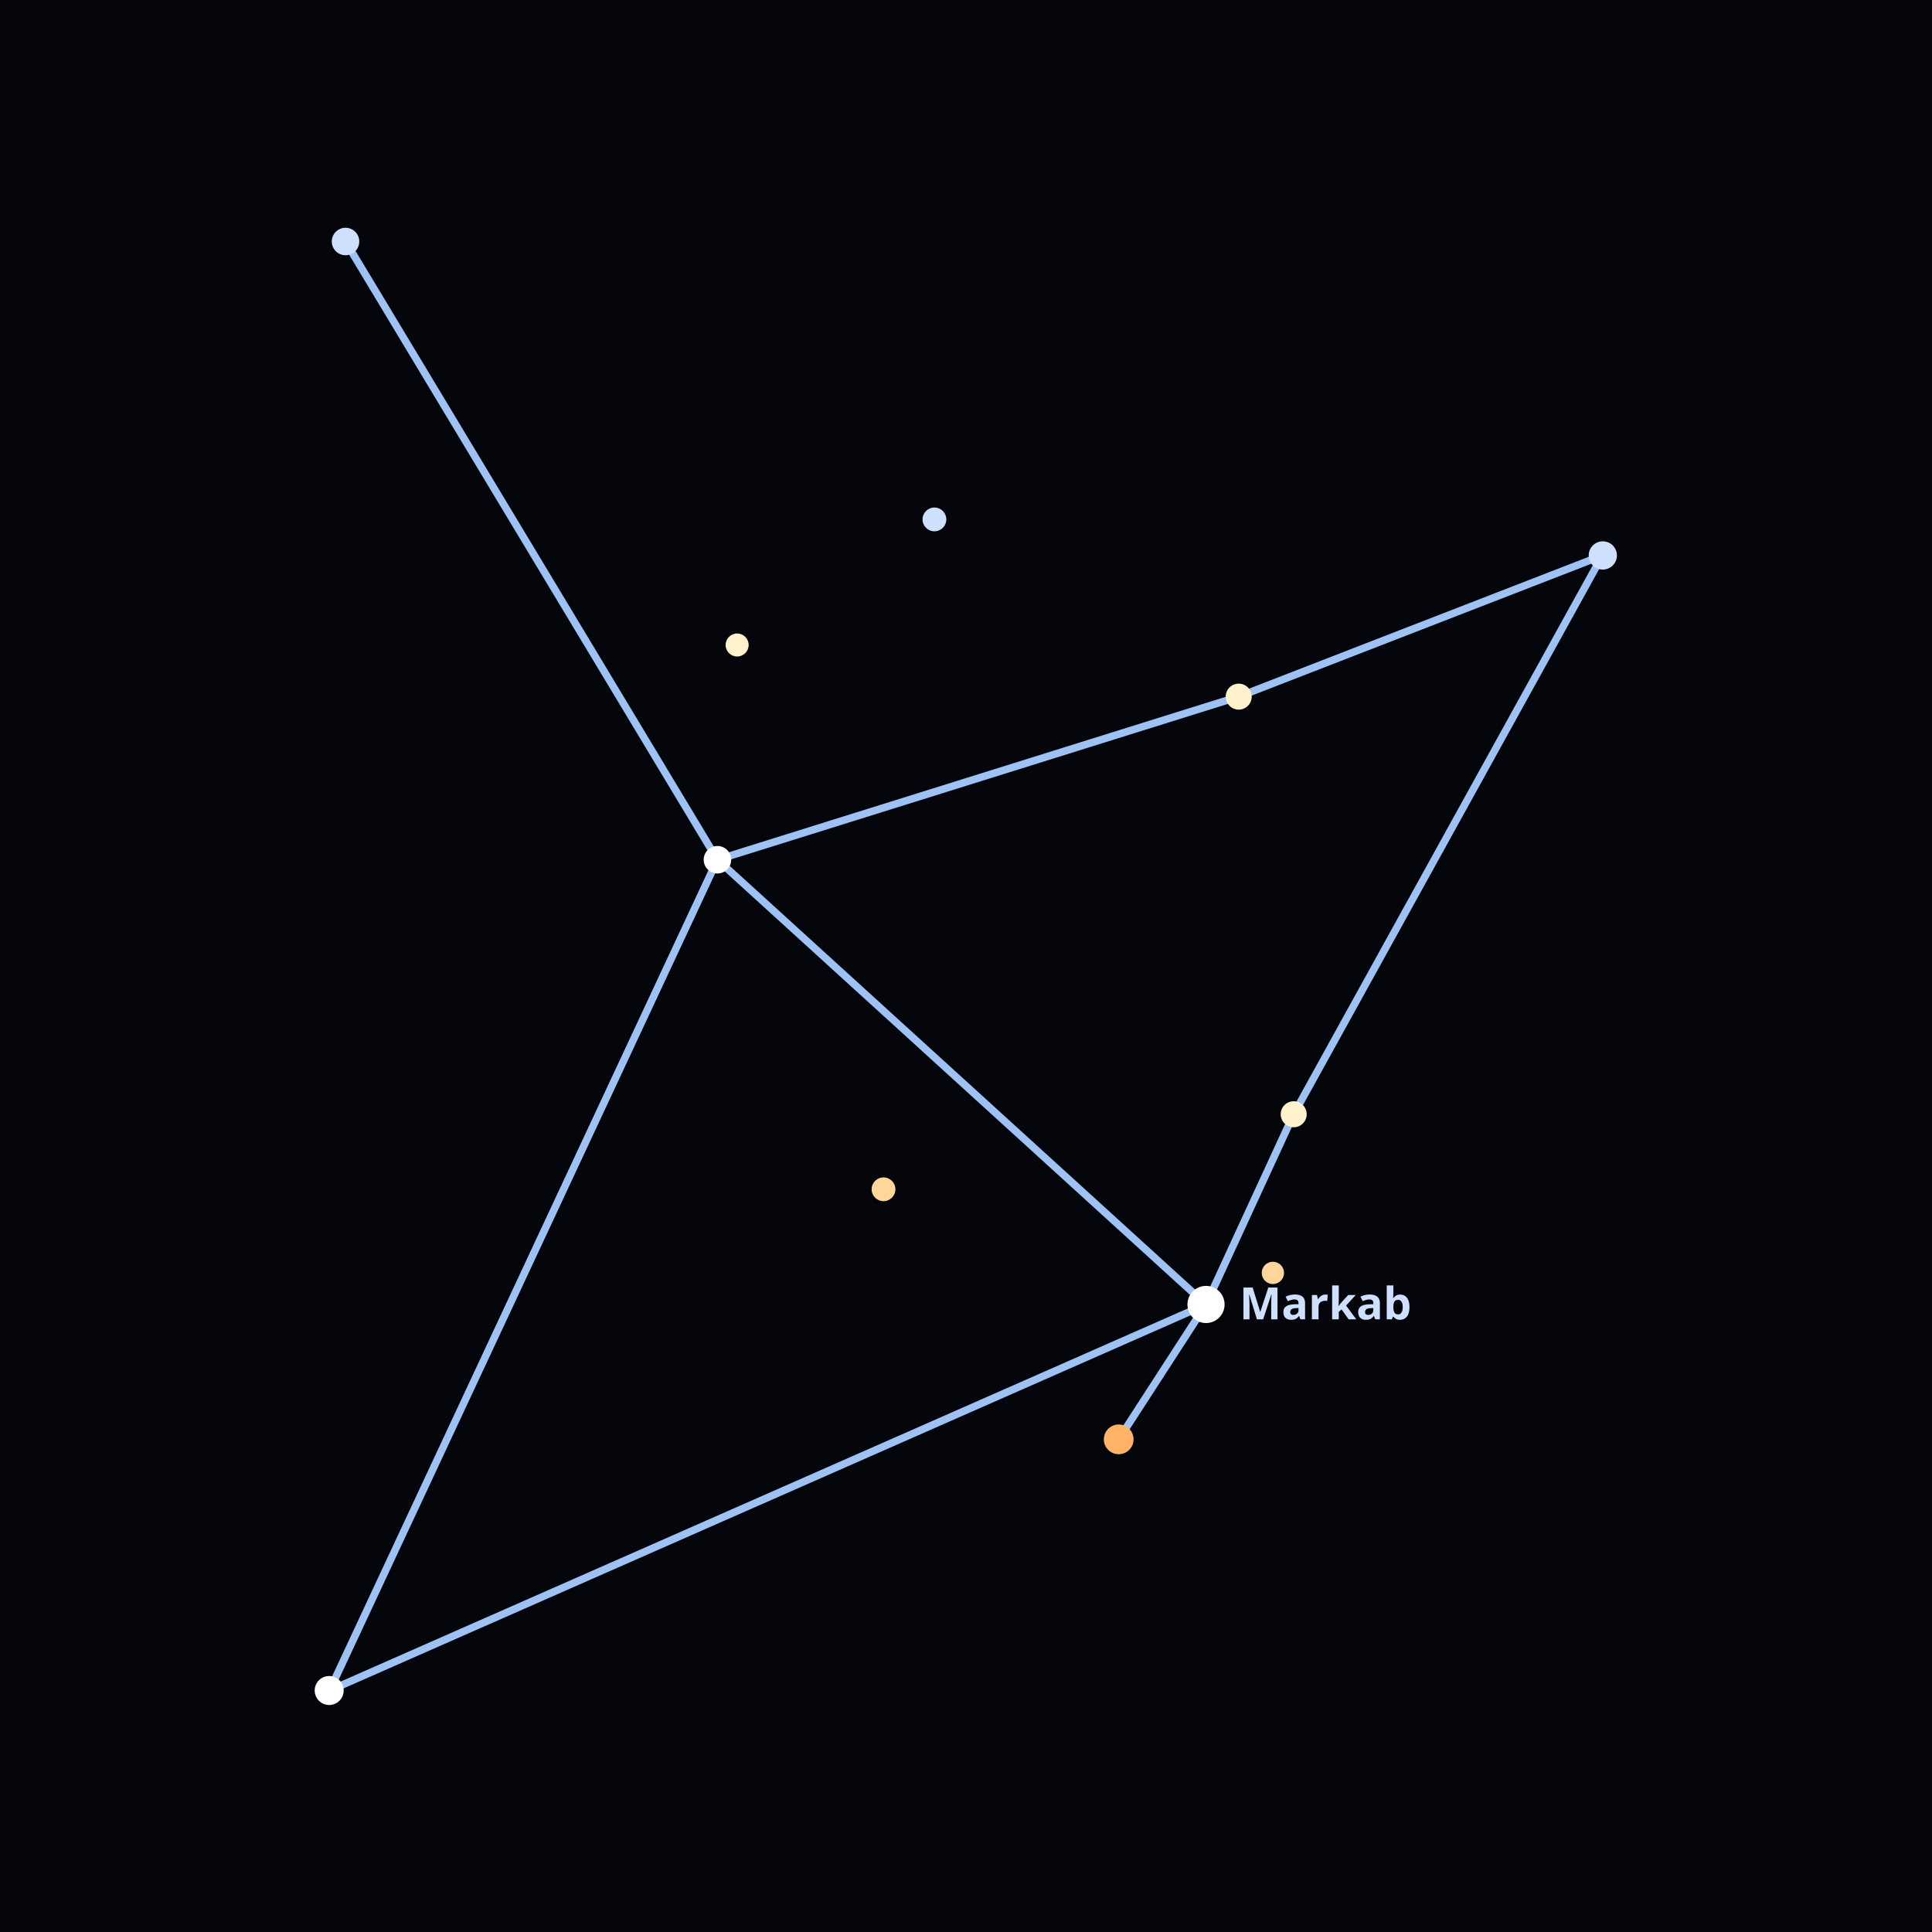
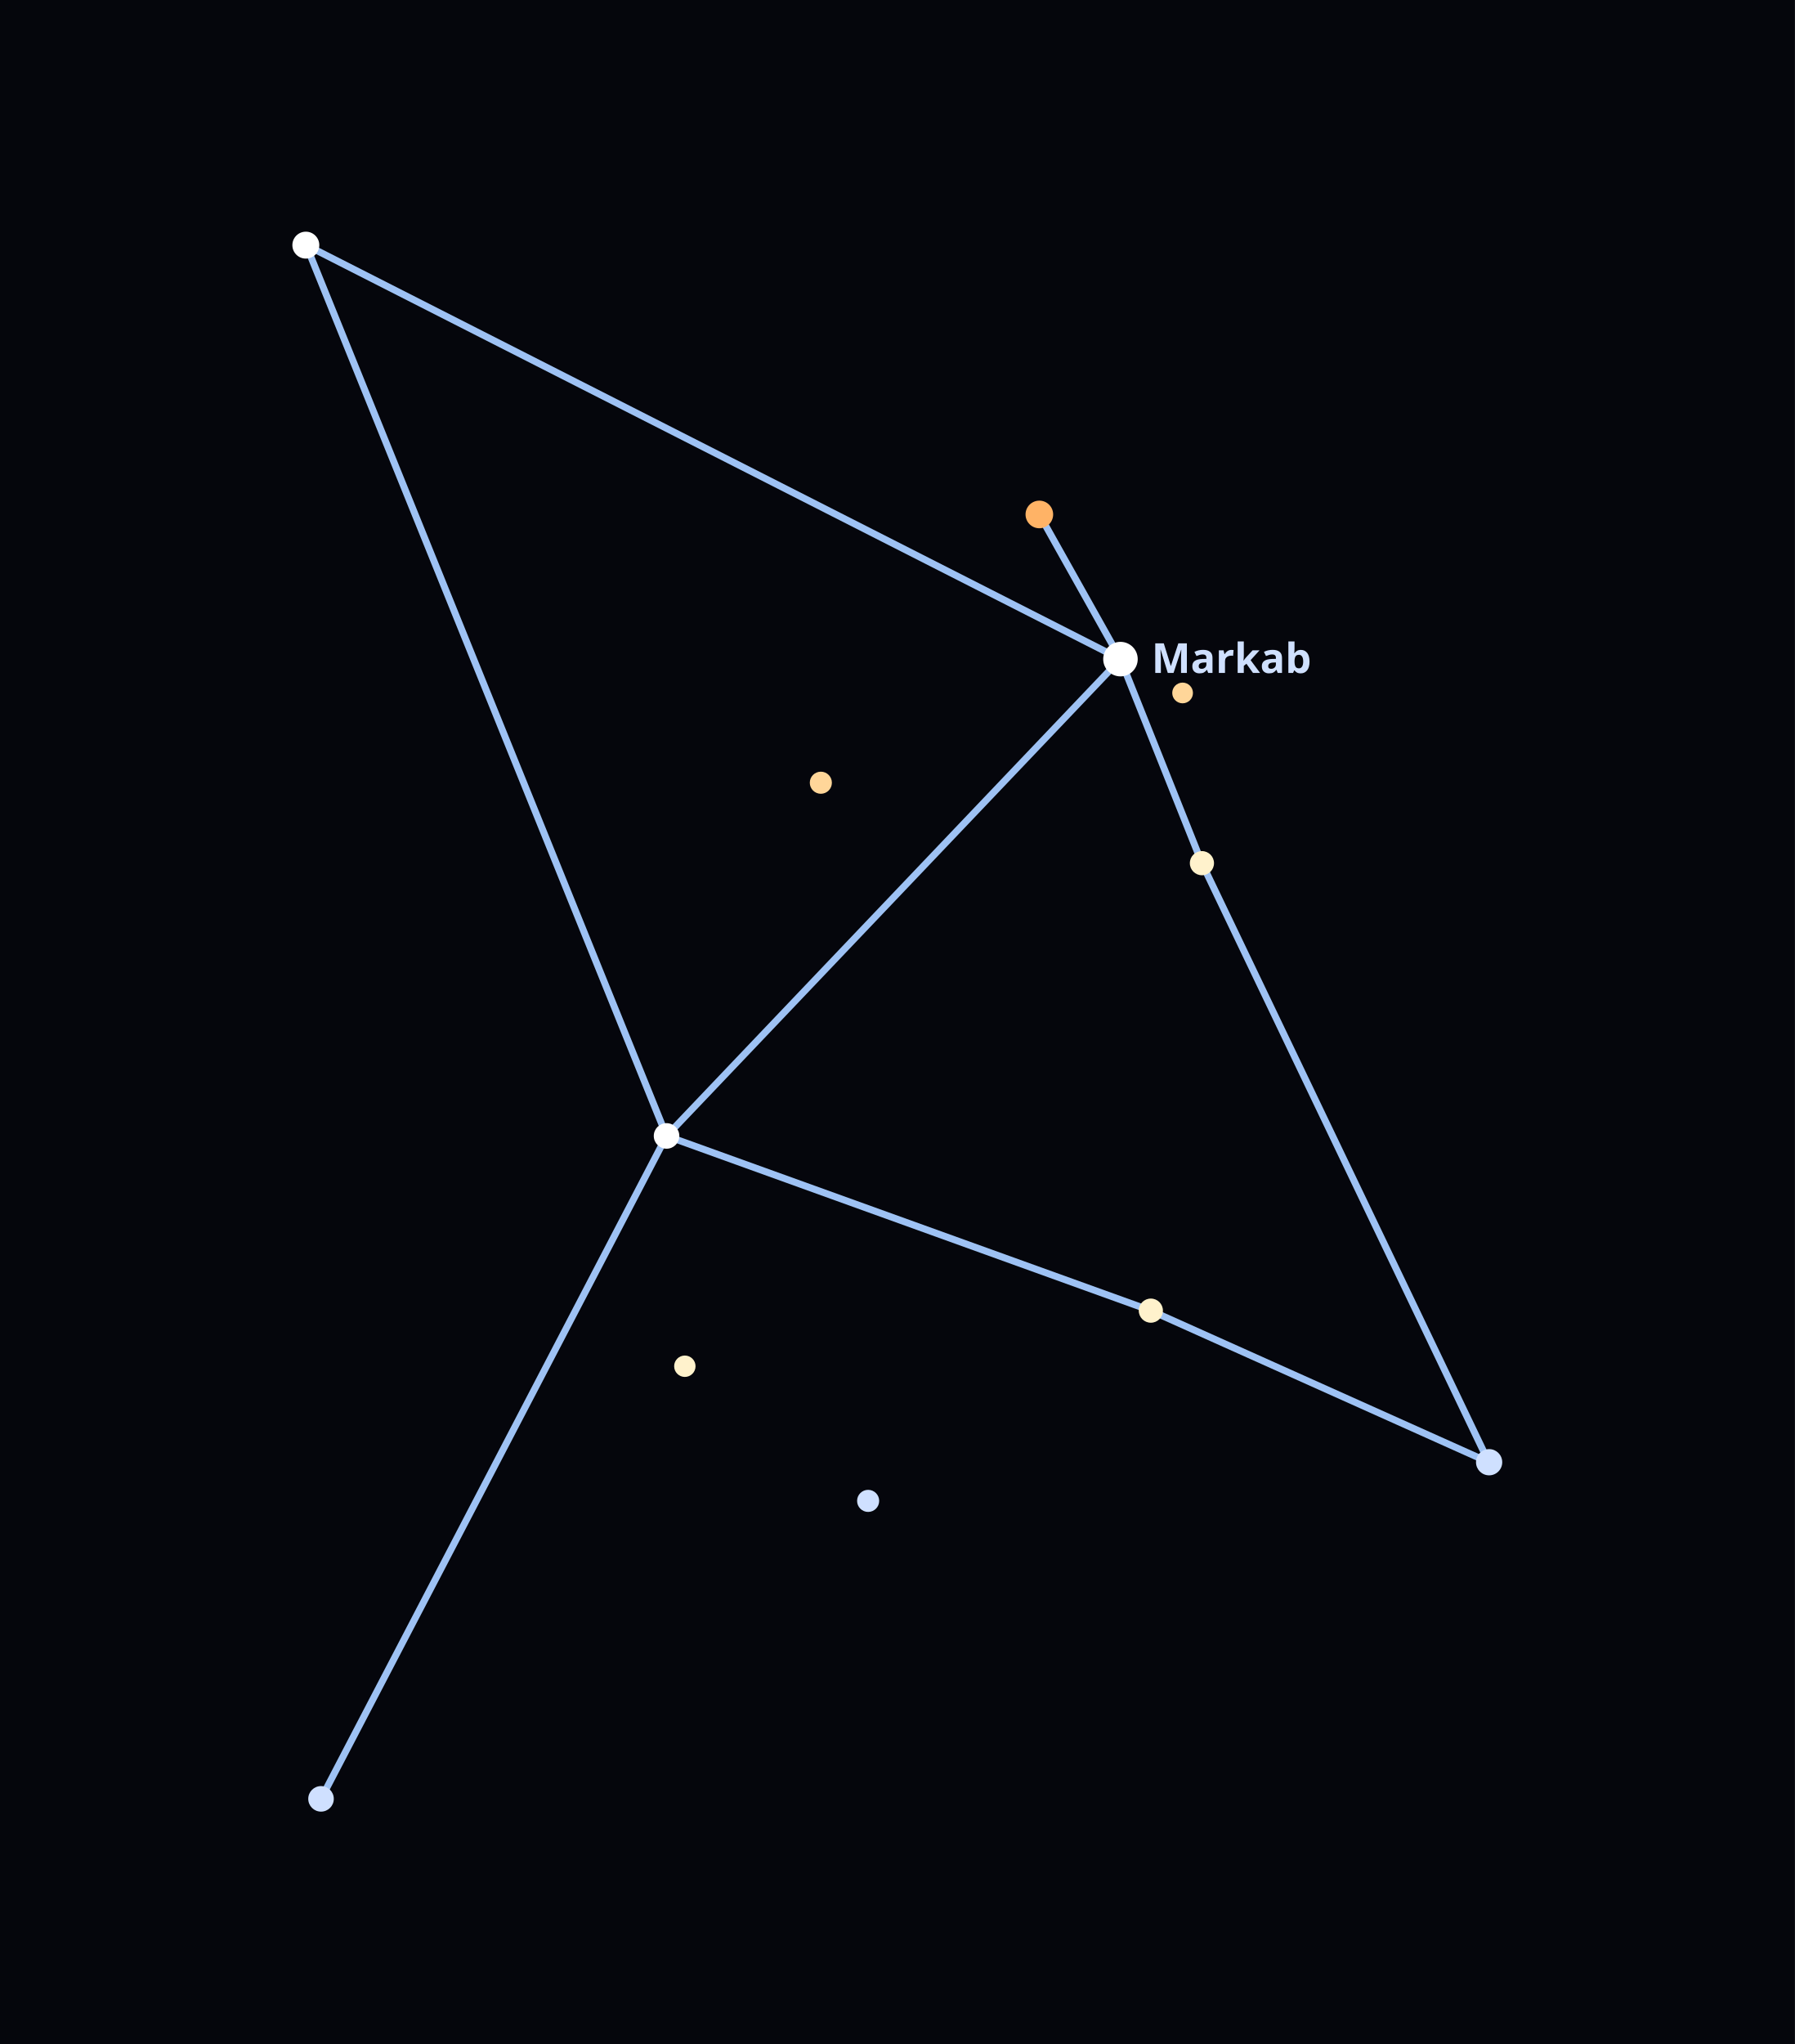
- <svg xmlns="http://www.w3.org/2000/svg" viewBox="0 0 520 520" font-family="Audiowide, Segoe UI, sans-serif">
-   <rect width="520" height="520" fill="#05060c" />
-   <polyline points="301.1,387.4 324.6,351.1 348.2,299.9 431.3,149.5 333.4,187.5 193.1,231.4 88.7,455.0 324.6,351.1 193.1,231.4 93.0,65.0" fill="none" stroke="#a6ccff" stroke-width="2.0" stroke-opacity="0.95" stroke-linejoin="round" />
-   <circle class="star" cx="301.1" cy="387.4" r="4.0" fill="#ffb366" data-name="HIP 97278" data-meta="mag 2.72" />
-   <circle class="star" cx="324.6" cy="351.1" r="5.0" fill="#ffffff" data-name="Markab" data-meta="mag 0.76" />
-   <text x="333.6" y="355.1" fill="#cfe0ff" font-size="12" font-weight="bold">Markab</text>
-   <circle class="star" cx="348.2" cy="299.9" r="3.5" fill="#fff2cc" data-name="HIP 98036" data-meta="mag 3.71" />
-   <circle class="star" cx="431.4" cy="149.5" r="3.8" fill="#cfe0ff" data-name="HIP 99473" data-meta="mag 3.24" />
-   <circle class="star" cx="333.4" cy="187.5" r="3.5" fill="#fff2cc" data-name="HIP 97804" data-meta="mag 3.87" />
-   <circle class="star" cx="193.1" cy="231.4" r="3.7" fill="#ffffff" data-name="HIP 95501" data-meta="mag 3.36" />
-   <circle class="star" cx="88.6" cy="455.0" r="3.9" fill="#ffffff" data-name="HIP 93747" data-meta="mag 2.99" />
-   <circle class="star" cx="93.0" cy="65.0" r="3.7" fill="#cfe0ff" data-name="HIP 93805" data-meta="mag 3.43" />
-   <circle class="star" cx="-722.7" cy="-383.3" r="4.9" fill="#ffb366" data-name="Tarazed" data-meta="mag 1.06" />
-   <text x="-713.8" y="-379.3" fill="#cfe0ff" font-size="12" font-weight="bold">Tarazed</text>
-   <circle class="star" cx="-660.9" cy="824.0" r="4.0" fill="#fff2cc" data-name="Altair" data-meta="mag 2.81" />
-   <text x="-652.9" y="828.0" fill="#cfe0ff" font-size="12" font-weight="bold">Altair</text>
-   <circle class="star" cx="251.5" cy="139.8" r="3.2" fill="#cfe0ff" data-name="HIP 96468" data-meta="mag 4.36" />
-   <circle class="star" cx="237.8" cy="320.1" r="3.2" fill="#ffd699" data-name="HIP 96229" data-meta="mag 4.45" />
-   <circle class="star" cx="198.4" cy="173.6" r="3.1" fill="#fff2cc" data-name="HIP 95585" data-meta="mag 4.64" />
-   <circle class="star" cx="342.6" cy="342.6" r="3.0" fill="#ffd699" data-name="HIP 97938" data-meta="mag 4.71" />
+ <svg xmlns="http://www.w3.org/2000/svg" viewBox="0 0 520 592" font-family="Audiowide, Segoe UI, sans-serif">
+   <rect width="520" height="592" fill="#05060c" />
+   <polyline points="301.1,149.0 324.6,190.9 348.2,250.0 431.3,423.5 333.4,379.6 193.1,329.0 88.7,71.0 324.6,190.9 193.1,329.0 93.0,521.0" fill="none" stroke="#a6ccff" stroke-width="2.0" stroke-opacity="0.95" stroke-linejoin="round" />
+   <circle class="star" cx="301.1" cy="149.0" r="4.0" fill="#ffb366" data-name="HIP 97278" data-meta="mag 2.72" />
+   <circle class="star" cx="324.6" cy="190.9" r="5.0" fill="#ffffff" data-name="Markab" data-meta="mag 0.76" />
+   <text x="333.6" y="194.9" fill="#cfe0ff" font-size="12" font-weight="bold">Markab</text>
+   <circle class="star" cx="348.2" cy="250.0" r="3.5" fill="#fff2cc" data-name="HIP 98036" data-meta="mag 3.71" />
+   <circle class="star" cx="431.4" cy="423.5" r="3.8" fill="#cfe0ff" data-name="HIP 99473" data-meta="mag 3.24" />
+   <circle class="star" cx="333.4" cy="379.6" r="3.5" fill="#fff2cc" data-name="HIP 97804" data-meta="mag 3.87" />
+   <circle class="star" cx="193.1" cy="329.0" r="3.7" fill="#ffffff" data-name="HIP 95501" data-meta="mag 3.36" />
+   <circle class="star" cx="88.6" cy="71.0" r="3.9" fill="#ffffff" data-name="HIP 93747" data-meta="mag 2.99" />
+   <circle class="star" cx="93.0" cy="521.0" r="3.7" fill="#cfe0ff" data-name="HIP 93805" data-meta="mag 3.43" />
+   <circle class="star" cx="-722.7" cy="1038.3" r="4.9" fill="#ffb366" data-name="Tarazed" data-meta="mag 1.06" />
+   <text x="-713.8" y="1042.3" fill="#cfe0ff" font-size="12" font-weight="bold">Tarazed</text>
+   <circle class="star" cx="-660.9" cy="-354.8" r="4.0" fill="#fff2cc" data-name="Altair" data-meta="mag 2.81" />
+   <text x="-652.9" y="-350.8" fill="#cfe0ff" font-size="12" font-weight="bold">Altair</text>
+   <circle class="star" cx="251.5" cy="434.7" r="3.2" fill="#cfe0ff" data-name="HIP 96468" data-meta="mag 4.36" />
+   <circle class="star" cx="237.8" cy="226.7" r="3.2" fill="#ffd699" data-name="HIP 96229" data-meta="mag 4.45" />
+   <circle class="star" cx="198.4" cy="395.7" r="3.1" fill="#fff2cc" data-name="HIP 95585" data-meta="mag 4.64" />
+   <circle class="star" cx="342.6" cy="200.7" r="3.0" fill="#ffd699" data-name="HIP 97938" data-meta="mag 4.71" />
</svg>
